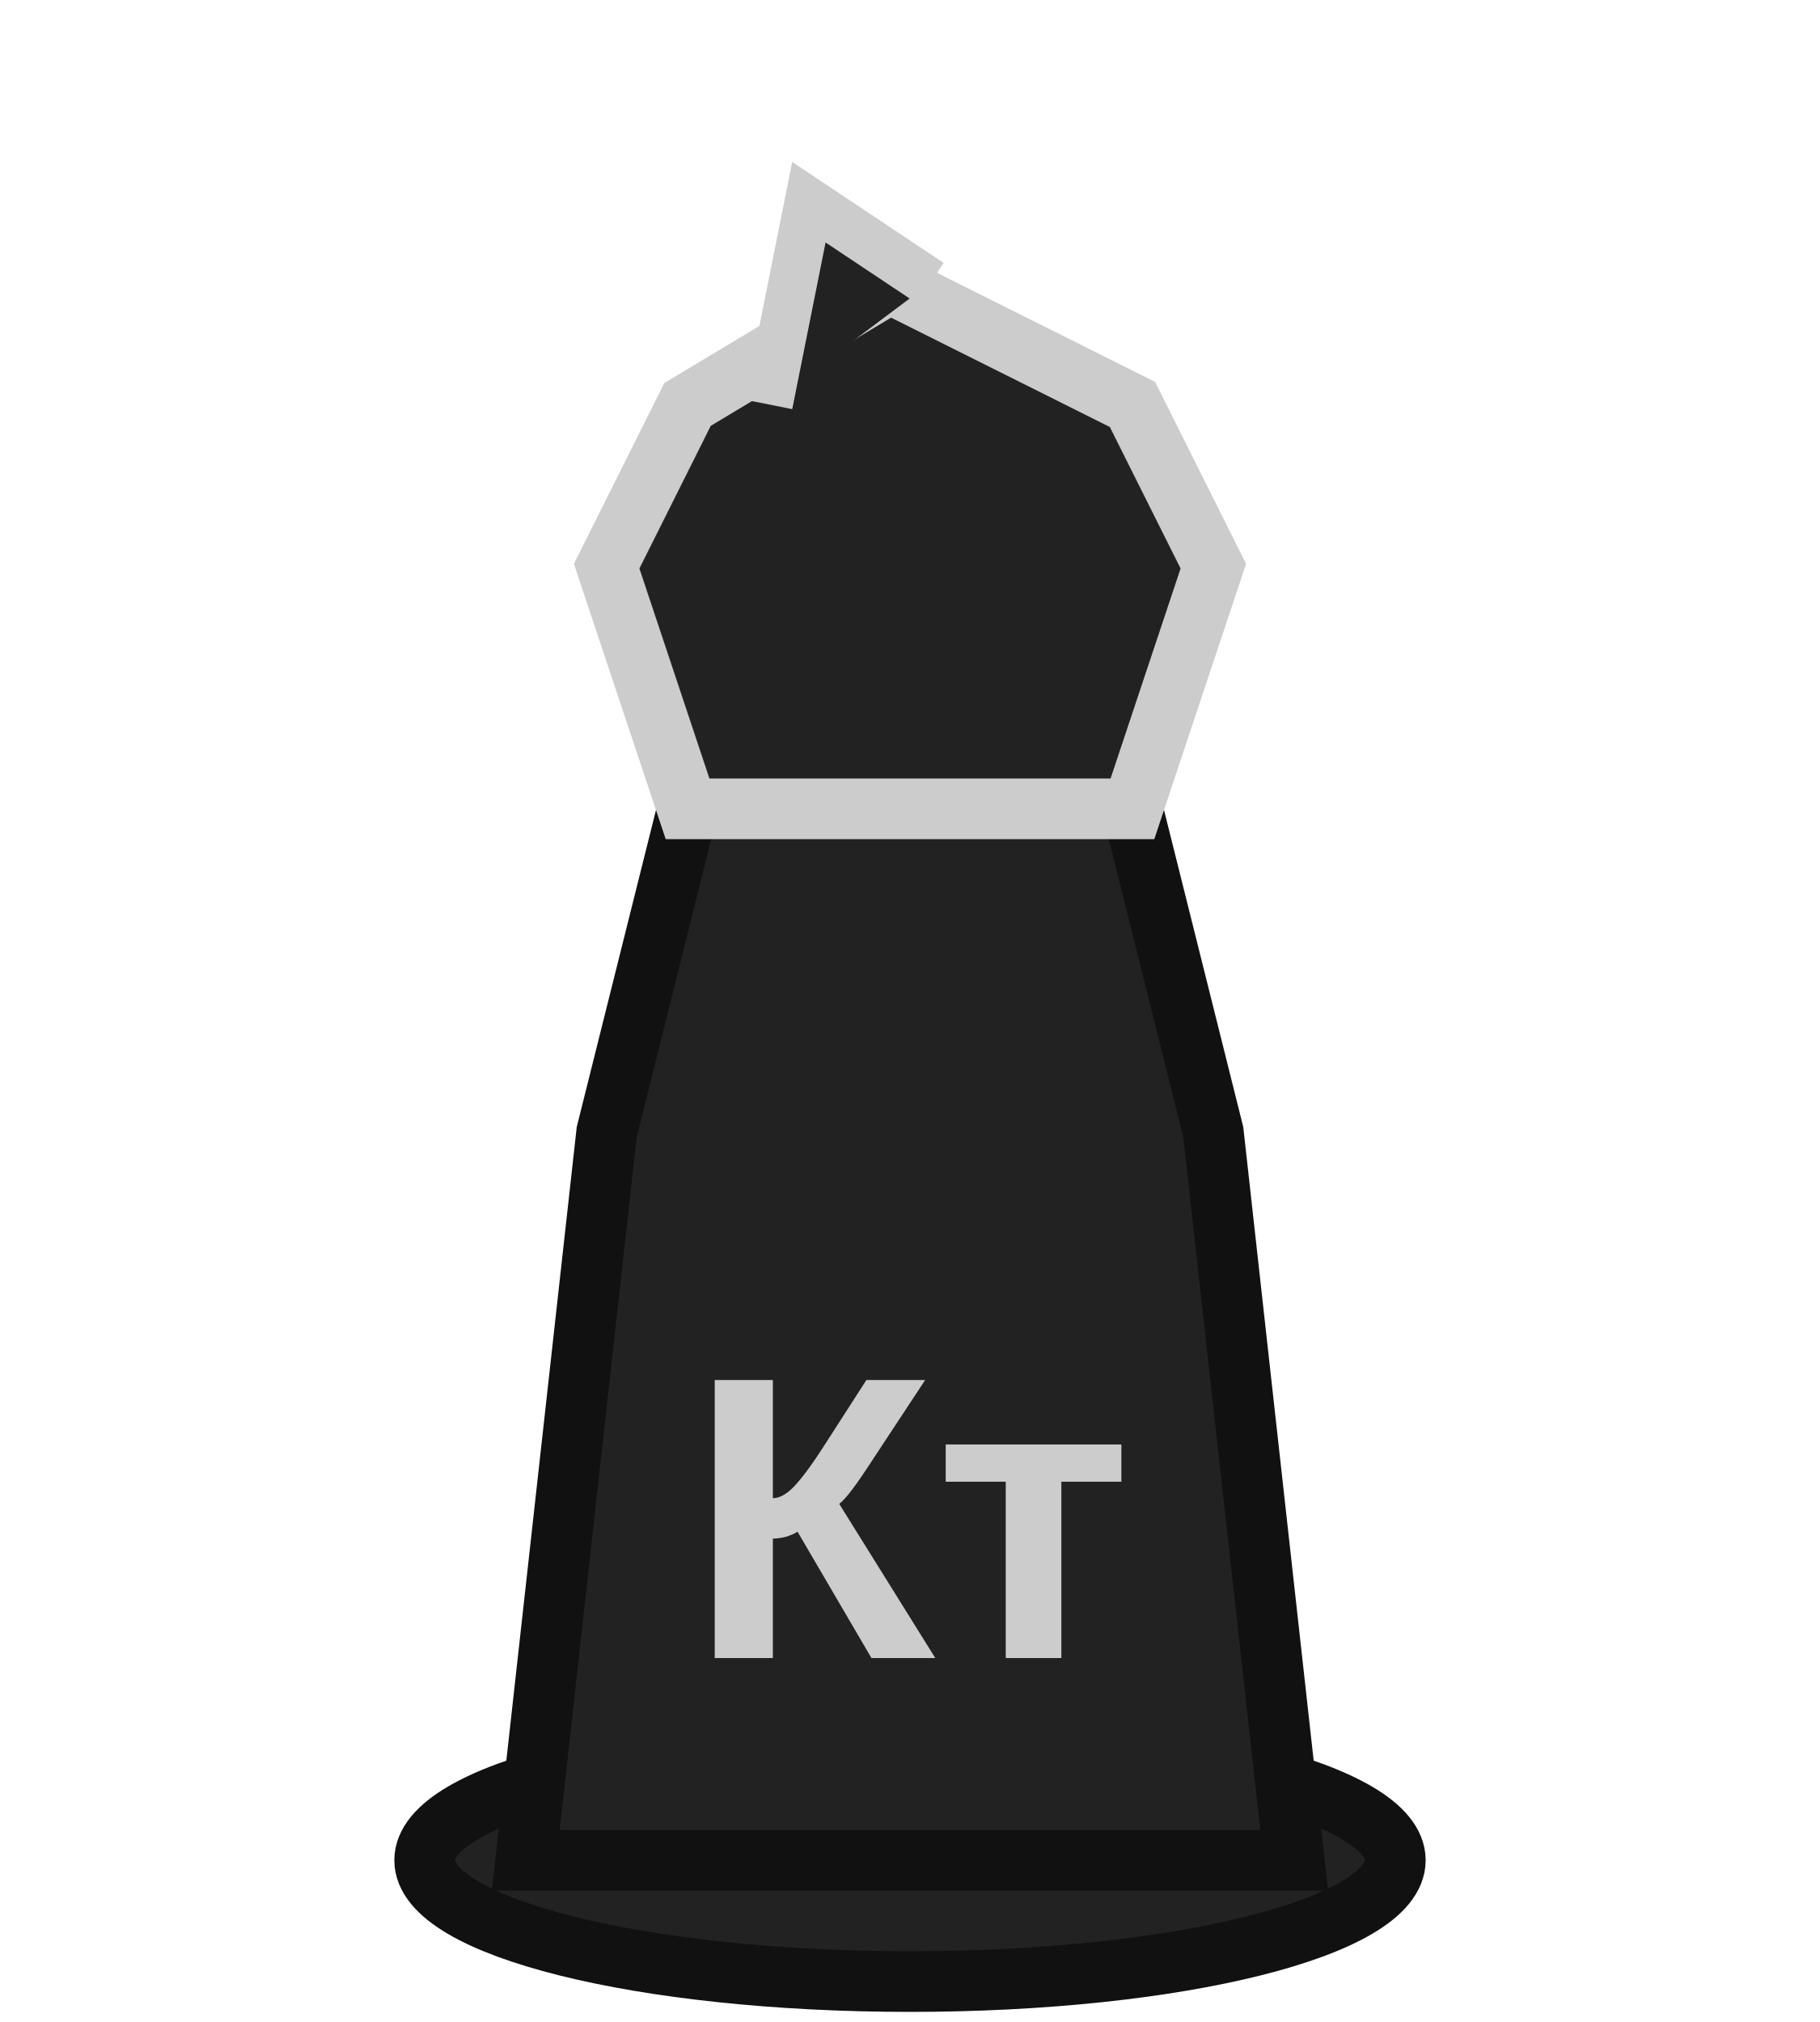
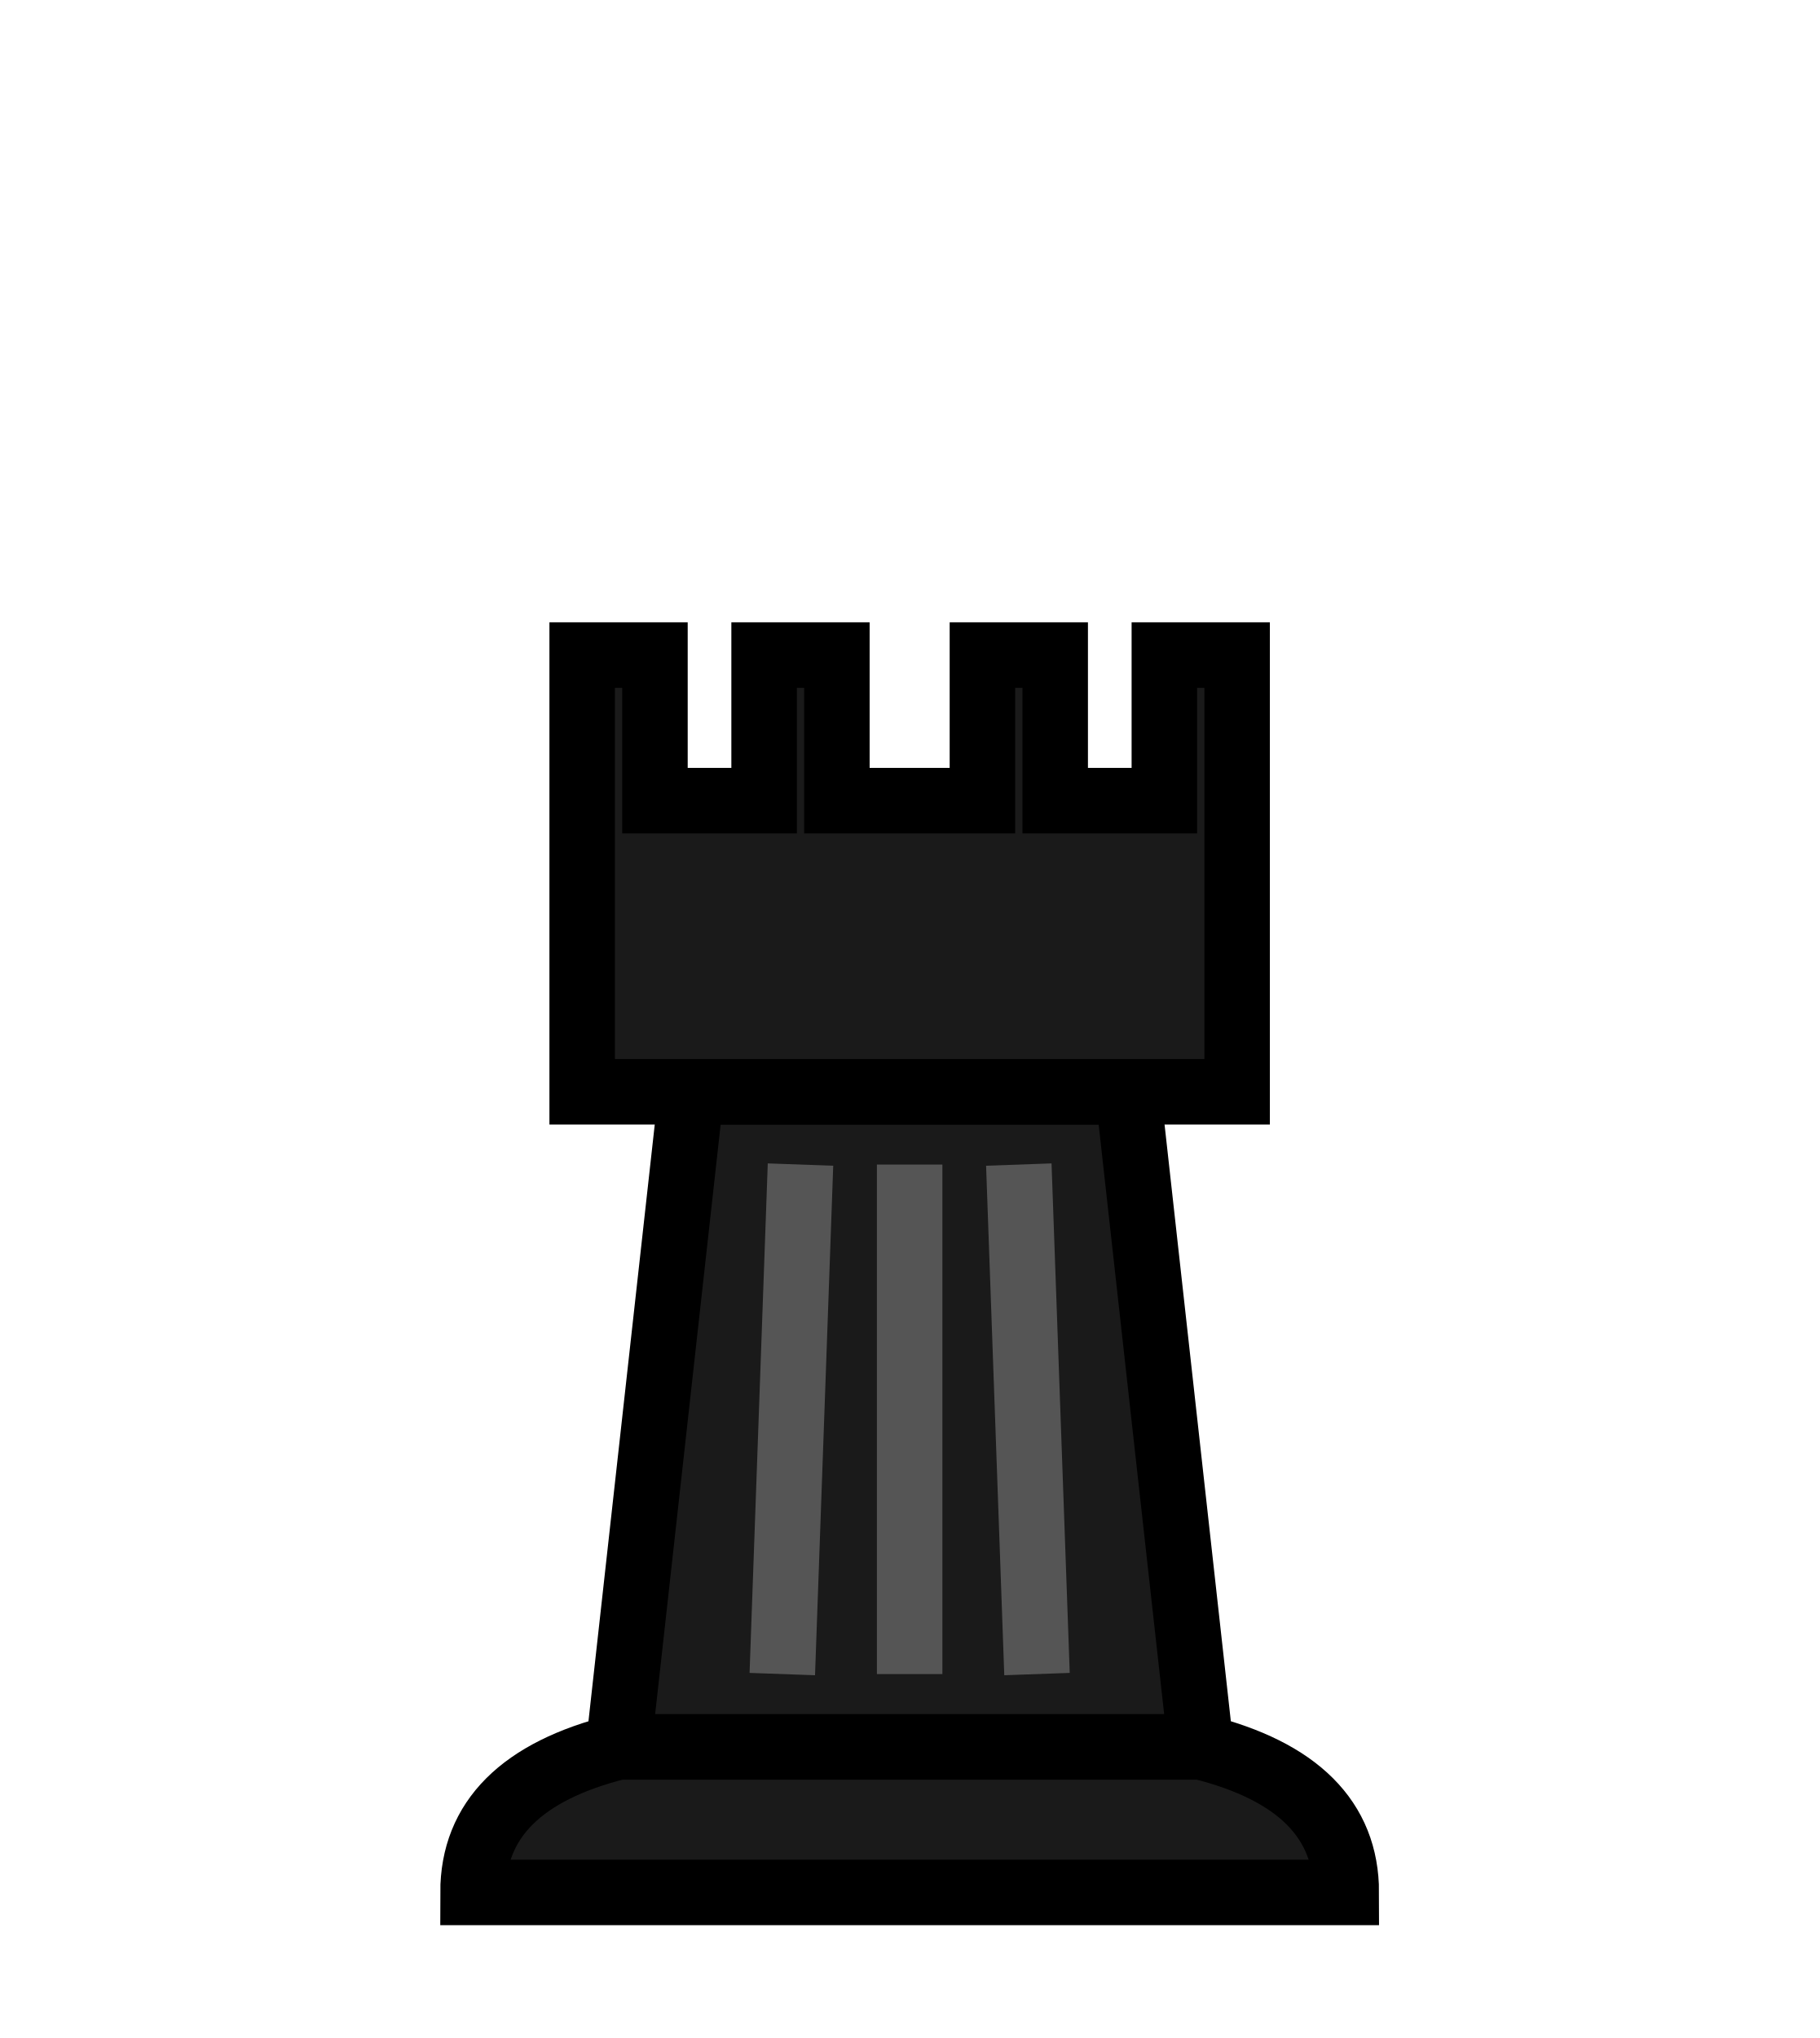
- <svg xmlns="http://www.w3.org/2000/svg" viewBox="0 0 45 50">
-   <ellipse cx="22.5" cy="46" rx="12" ry="3" fill="#222" stroke="#111" stroke-width="1.5" />
-   <path d="M13 46 L15 28 L17 20 L28 20 L30 28 L32 46 Z" fill="#222" stroke="#111" stroke-width="1.5" />
-   <path d="M17 20 L15 14 L17 10 L22 7 L28 10 L30 14 L28 20 Z" fill="#222" stroke="#ccc" stroke-width="1.5" />
-   <path d="M19 10 L20 5 L23 7" fill="#222" stroke="#ccc" stroke-width="1.2" />
-   <text x="22.5" y="41" text-anchor="middle" font-family="Arial,sans-serif" font-size="10" font-weight="bold" fill="#ccc">Кт</text>
+ <svg xmlns="http://www.w3.org/2000/svg" viewBox="0 0 50 56">
+   <path d="M13 52 Q13 49 17 48 L33 48 Q37 49 37 52 Z" fill="#1a1a1a" stroke="#000" stroke-width="1.8" />
+   <path d="M17 48 L19 30 L31 30 L33 48 Z" fill="#1a1a1a" stroke="#000" stroke-width="1.8" />
+   <path d="M16 30 L16 18 L18 18 L18 22 L21 22 L21 18 L23 18 L23 22 L27 22 L27 18 L29 18 L29 22 L32 22 L32 18 L34 18 L34 30 Z" fill="#1a1a1a" stroke="#000" stroke-width="1.8" />
+   <line x1="22" y1="32" x2="21.5" y2="46" stroke="#555" stroke-width="1.8" />
+   <line x1="25" y1="32" x2="25" y2="46" stroke="#555" stroke-width="1.8" />
+   <line x1="28" y1="32" x2="28.5" y2="46" stroke="#555" stroke-width="1.8" />
</svg>
